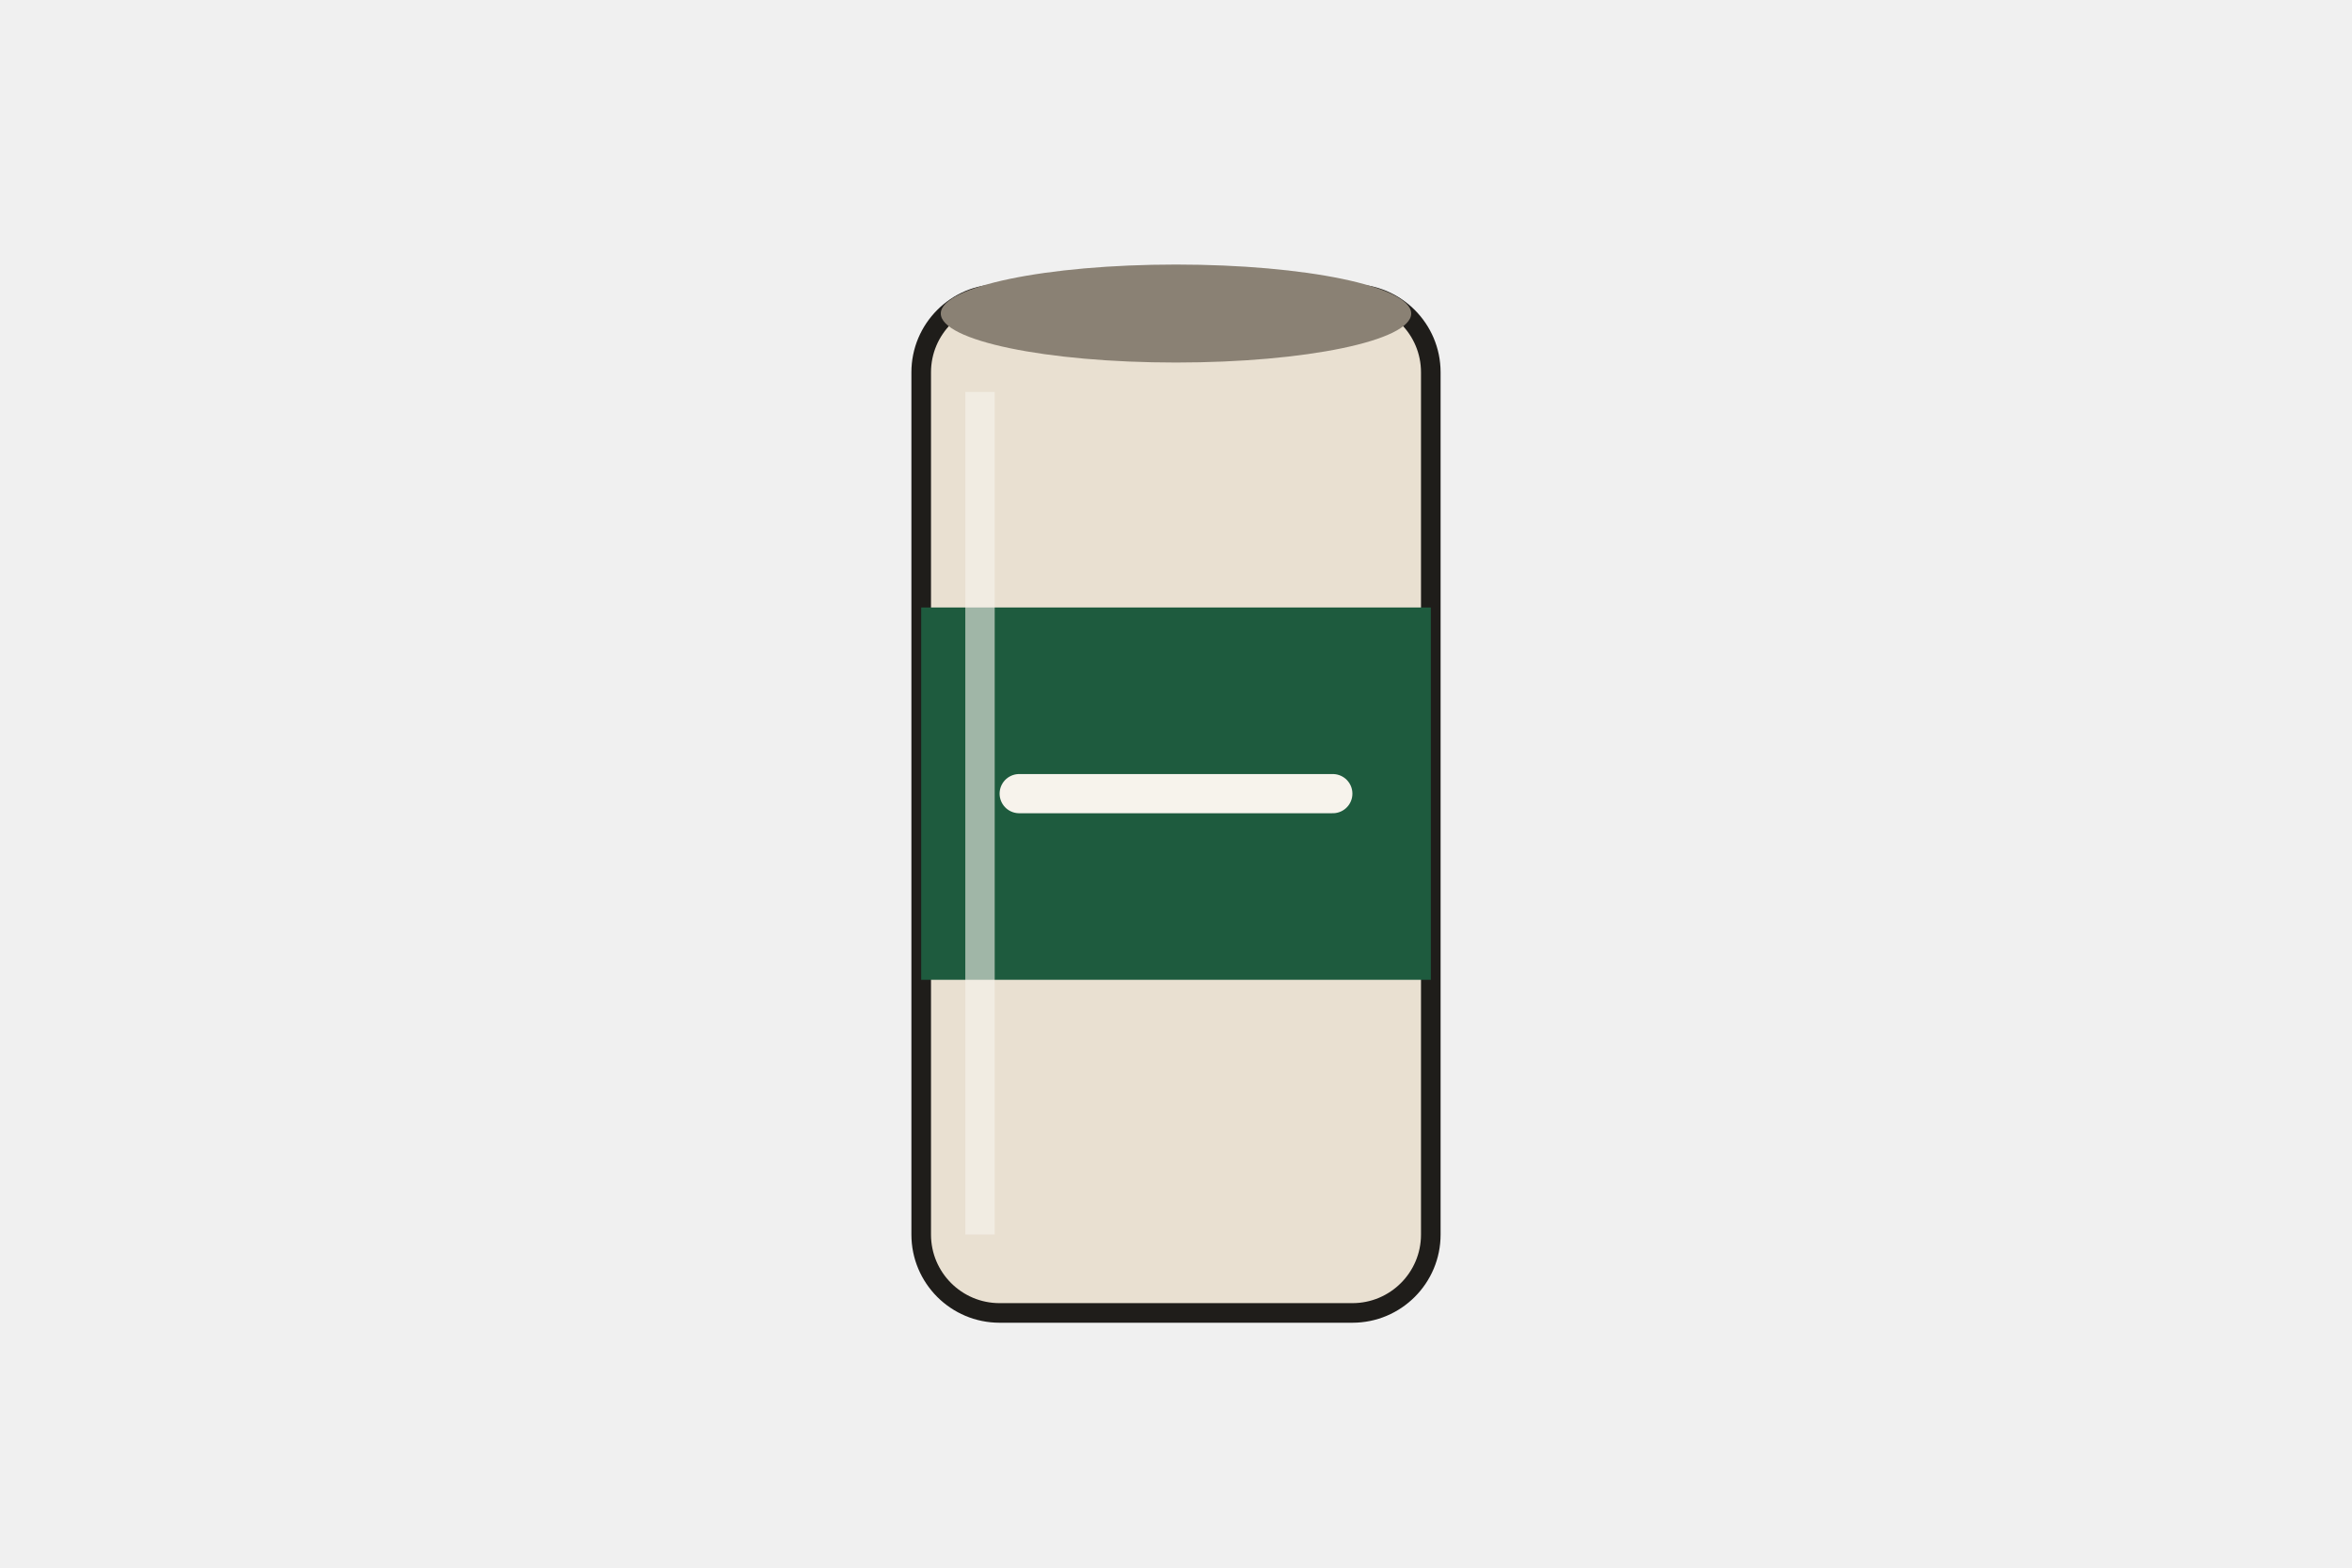
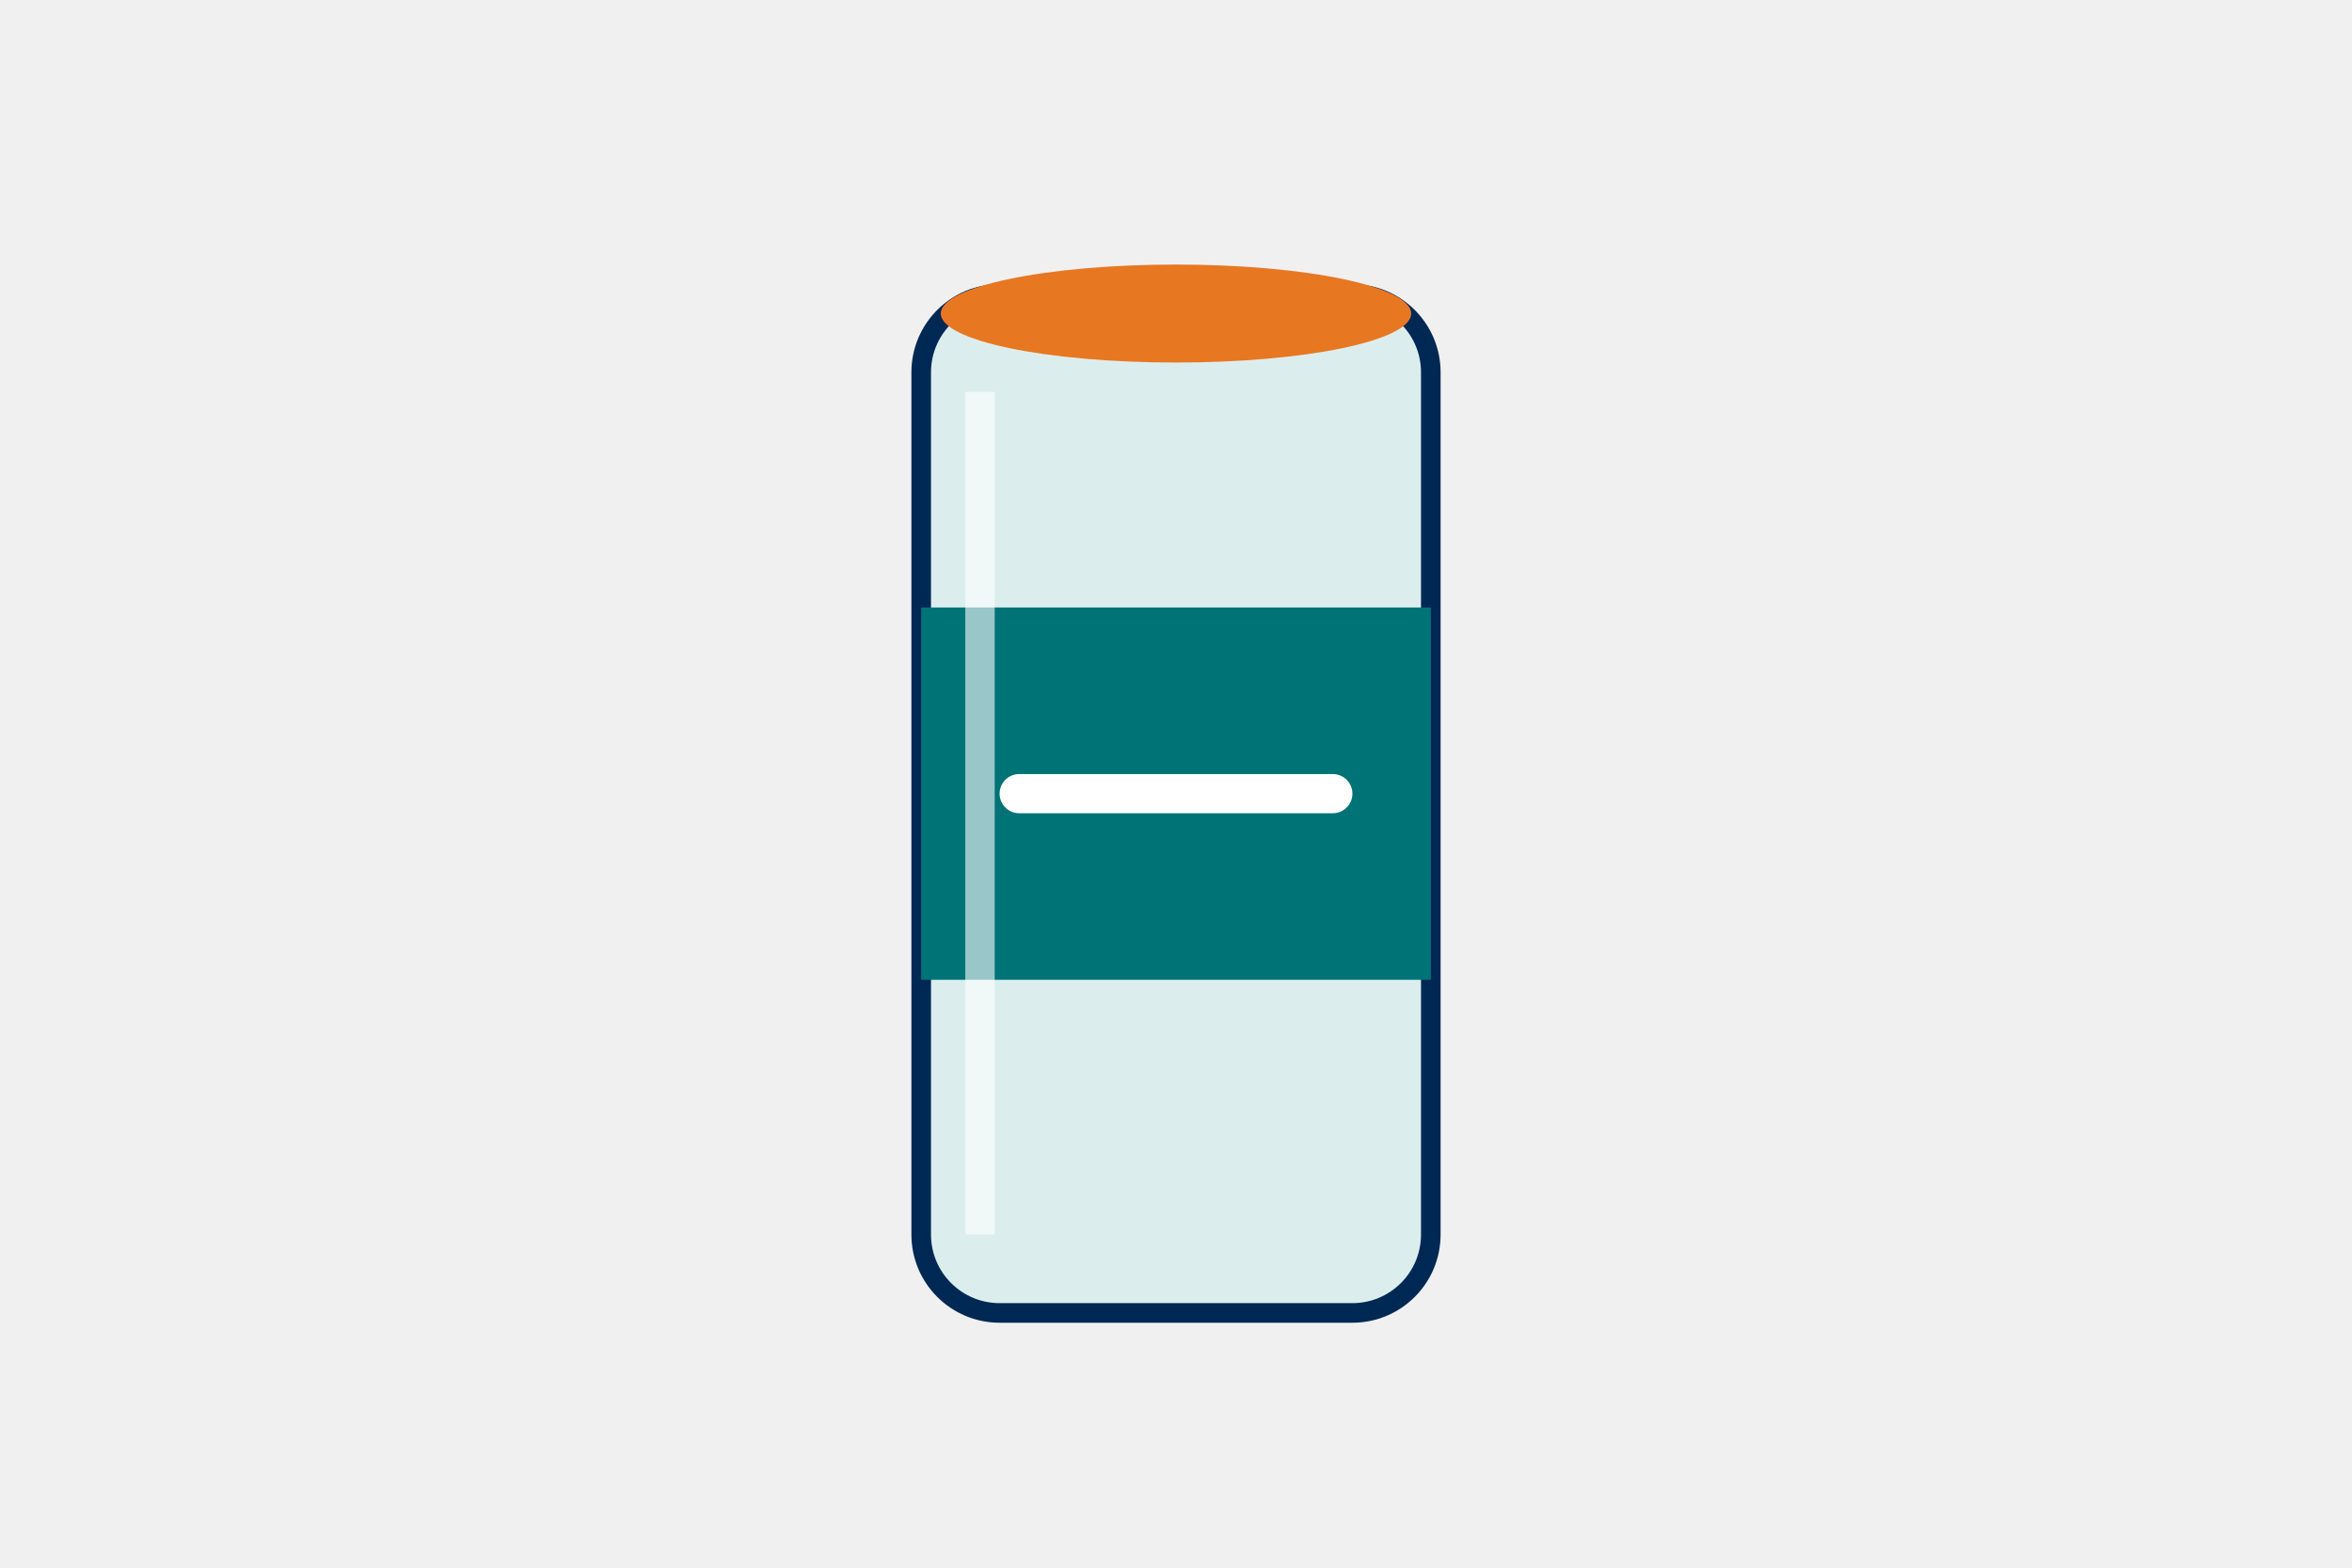
<svg xmlns="http://www.w3.org/2000/svg" viewBox="0 0 240 160" role="img" aria-label="Demo picture: a soft drink can">
-   <rect x="94" y="30" width="52" height="104" rx="8" fill="#E9E0D1" stroke="#1F1D1A" stroke-width="2" />
-   <ellipse cx="120" cy="32" rx="24" ry="5" fill="#8A8174" />
-   <rect x="94" y="62" width="52" height="38" fill="#1E5B3E" />
-   <path d="M104 81h32" stroke="#F7F3EC" stroke-width="4" stroke-linecap="round" />
-   <path d="M100 40v86" stroke="#F7F3EC" stroke-width="3" opacity=".6" />
+   <rect x="94" y="30" width="52" height="104" rx="8" fill="#DCEDEE" stroke="#002855" stroke-width="2" />
+   <ellipse cx="120" cy="32" rx="24" ry="5" fill="#E87722" />
+   <rect x="94" y="62" width="52" height="38" fill="#007377" />
+   <path d="M104 81h32" stroke="#FFFFFF" stroke-width="4" stroke-linecap="round" />
+   <path d="M100 40v86" stroke="#FFFFFF" stroke-width="3" opacity=".6" />
</svg>
